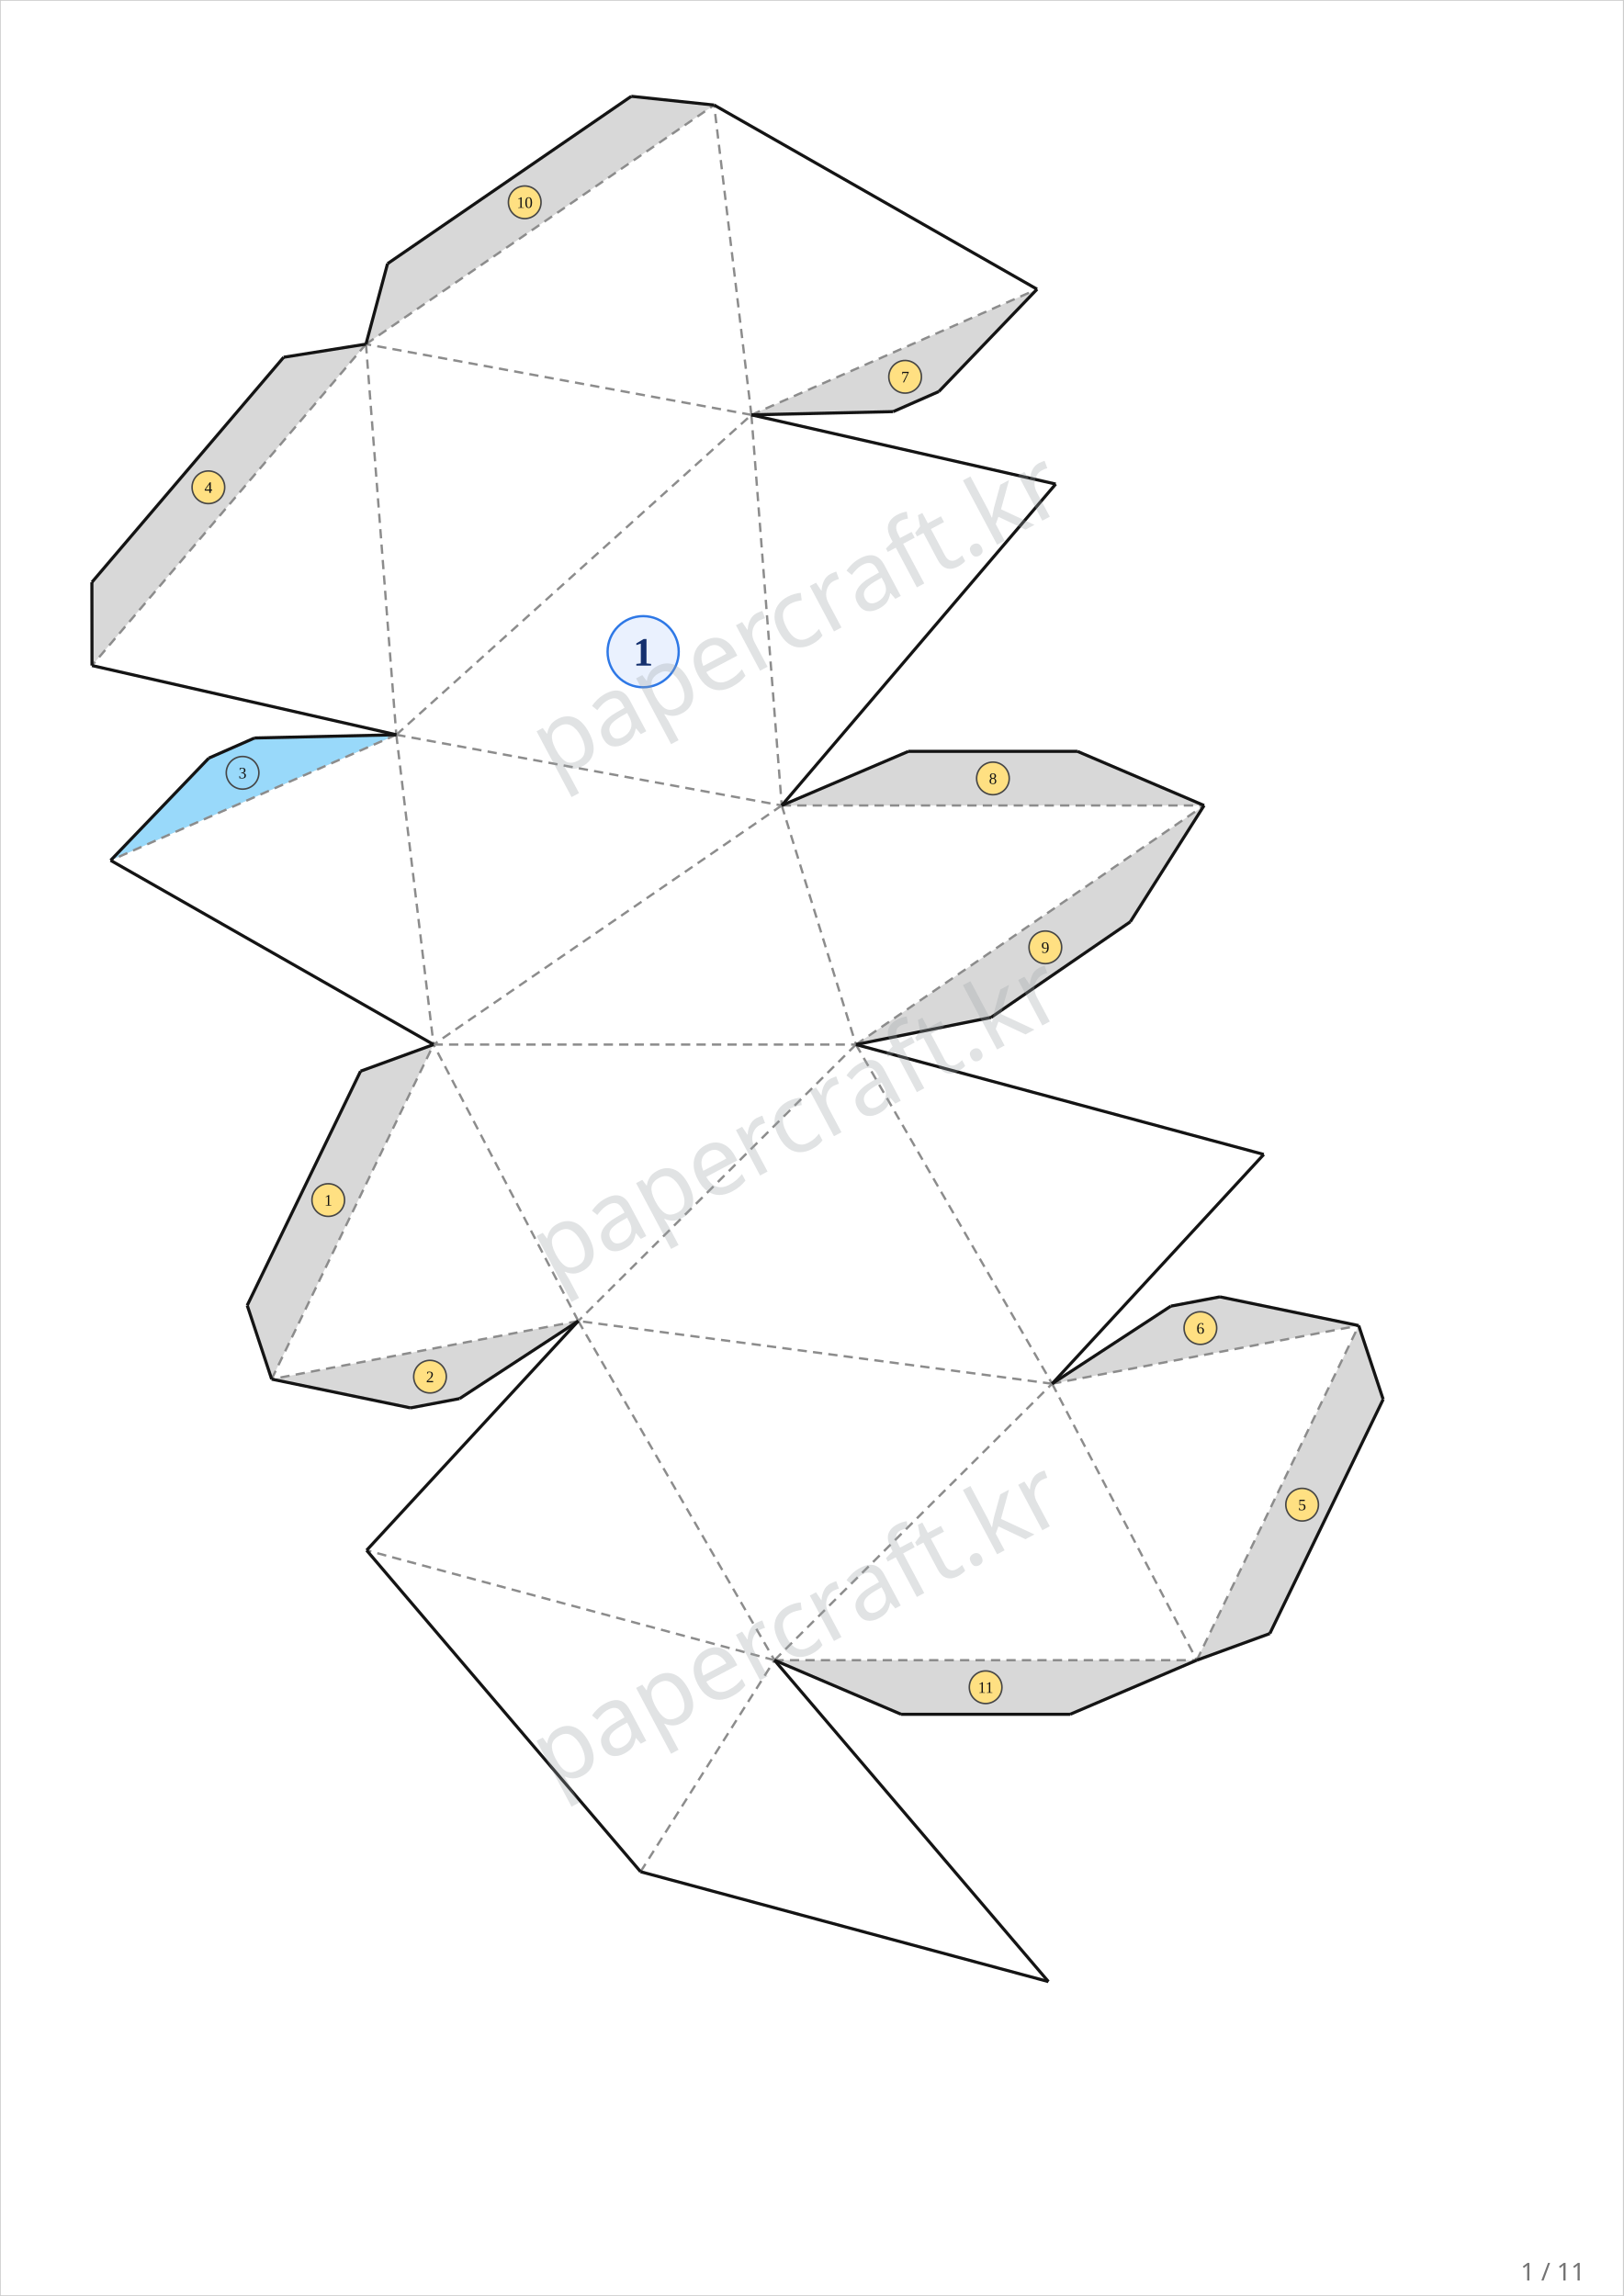
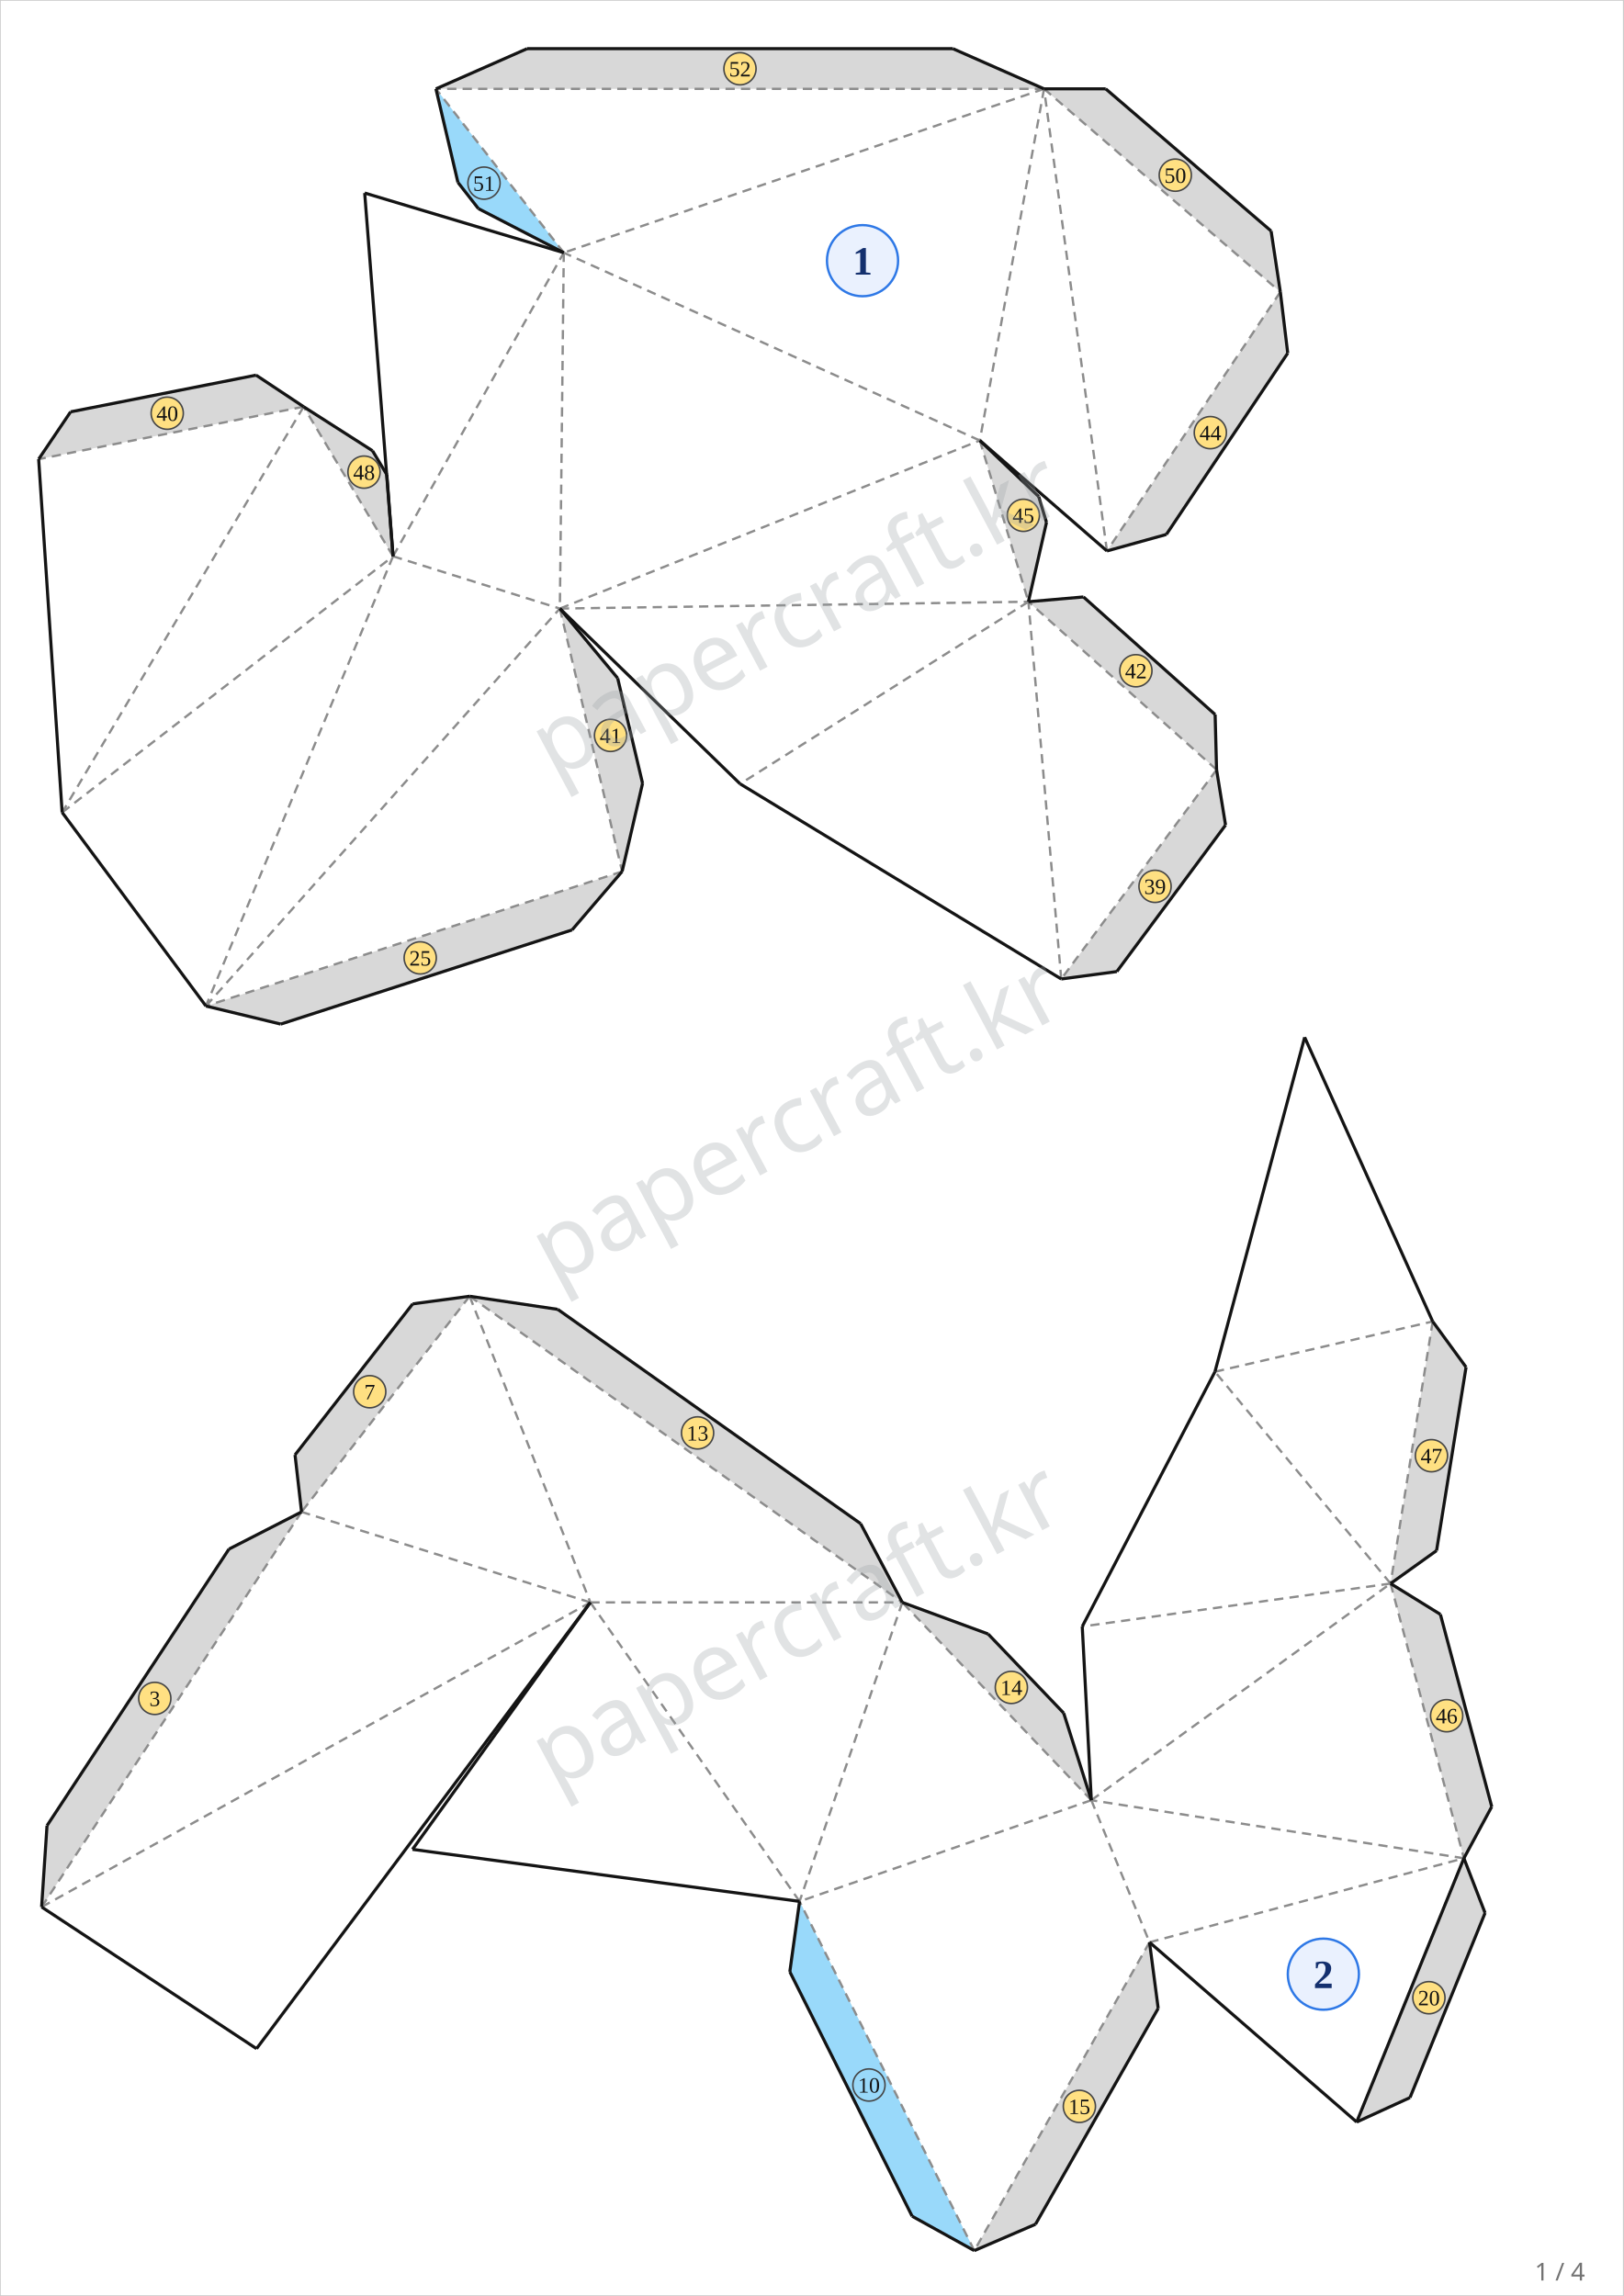
<svg xmlns="http://www.w3.org/2000/svg" width="210.00mm" height="297.00mm" viewBox="0 0 210.00 297.00">
  <rect x="0" y="0" width="210.00" height="297.00" fill="#ffffff" stroke="#cccccc" stroke-width="0.2" />
-   <polygon points="56.075,135.119 46.633,138.562 31.974,168.859 35.134,178.4" fill="rgb(216,216,216)" />
-   <polygon points="35.134,178.4 53.093,182.119 59.438,180.916 74.79,170.88" fill="rgb(216,216,216)" />
-   <polygon points="14.31,111.297 27.009,98.064 32.92,95.463 51.256,95.045" fill="rgb(216,216,216)" />
-   <polygon points="11.899,86.092 11.886,75.315 36.689,46.212 47.332,44.516" fill="rgb(216,216,216)" />
-   <polygon points="175.73,171.473 178.89,181.014 164.231,211.31 154.788,214.754" fill="rgb(216,216,216)" />
-   <polygon points="175.73,171.473 157.77,167.753 151.425,168.956 136.074,178.992" fill="rgb(216,216,216)" />
-   <polygon points="134.127,37.411 121.428,50.645 115.517,53.245 97.181,53.663" fill="rgb(216,216,216)" />
-   <polygon points="155.732,104.192 139.344,97.192 117.493,97.192 101.105,104.192" fill="rgb(216,216,216)" />
-   <polygon points="155.732,104.192 146.186,119.24 128.174,131.611 110.702,135.119" fill="rgb(216,216,216)" />
-   <polygon points="92.362,13.589 81.644,12.458 50.123,34.106 47.332,44.516" fill="rgb(216,216,216)" />
-   <polygon points="154.788,214.754 138.4,221.754 116.55,221.754 100.162,214.754" fill="rgb(216,216,216)" />
-   <polygon points="14.31,111.297 27.009,98.064 32.92,95.463 51.256,95.045" fill="#99d9fa" />
-   <line x1="74.79" y1="170.88" x2="56.075" y2="135.119" stroke="#8c8c8c" stroke-width="0.3" stroke-dasharray="1.2,0.8" />
-   <line x1="51.256" y1="95.045" x2="56.075" y2="135.119" stroke="#8c8c8c" stroke-width="0.3" stroke-dasharray="1.2,0.8" />
-   <line x1="101.105" y1="104.192" x2="56.075" y2="135.119" stroke="#8c8c8c" stroke-width="0.3" stroke-dasharray="1.2,0.8" />
-   <line x1="56.075" y1="135.119" x2="110.702" y2="135.119" stroke="#8c8c8c" stroke-width="0.3" stroke-dasharray="1.2,0.8" />
-   <line x1="100.162" y1="214.754" x2="47.416" y2="200.542" stroke="#8c8c8c" stroke-width="0.3" stroke-dasharray="1.2,0.8" />
-   <line x1="136.074" y1="178.992" x2="154.788" y2="214.754" stroke="#8c8c8c" stroke-width="0.3" stroke-dasharray="1.2,0.8" />
-   <line x1="97.181" y1="53.663" x2="92.362" y2="13.589" stroke="#8c8c8c" stroke-width="0.3" stroke-dasharray="1.2,0.8" />
-   <line x1="136.074" y1="178.992" x2="74.79" y2="170.88" stroke="#8c8c8c" stroke-width="0.3" stroke-dasharray="1.2,0.8" />
-   <line x1="100.162" y1="214.754" x2="136.074" y2="178.992" stroke="#8c8c8c" stroke-width="0.3" stroke-dasharray="1.2,0.8" />
-   <line x1="110.702" y1="135.119" x2="136.074" y2="178.992" stroke="#8c8c8c" stroke-width="0.3" stroke-dasharray="1.2,0.8" />
-   <line x1="74.79" y1="170.88" x2="100.162" y2="214.754" stroke="#8c8c8c" stroke-width="0.3" stroke-dasharray="1.2,0.8" />
-   <line x1="110.702" y1="135.119" x2="74.79" y2="170.88" stroke="#8c8c8c" stroke-width="0.3" stroke-dasharray="1.2,0.8" />
-   <line x1="51.256" y1="95.045" x2="97.181" y2="53.663" stroke="#8c8c8c" stroke-width="0.3" stroke-dasharray="1.2,0.8" />
-   <line x1="97.181" y1="53.663" x2="47.332" y2="44.516" stroke="#8c8c8c" stroke-width="0.3" stroke-dasharray="1.2,0.8" />
-   <line x1="97.181" y1="53.663" x2="101.105" y2="104.192" stroke="#8c8c8c" stroke-width="0.3" stroke-dasharray="1.2,0.8" />
-   <line x1="47.332" y1="44.516" x2="51.256" y2="95.045" stroke="#8c8c8c" stroke-width="0.3" stroke-dasharray="1.2,0.8" />
-   <line x1="51.256" y1="95.045" x2="101.105" y2="104.192" stroke="#8c8c8c" stroke-width="0.3" stroke-dasharray="1.2,0.8" />
-   <line x1="82.849" y1="242.118" x2="100.162" y2="214.754" stroke="#8c8c8c" stroke-width="0.3" stroke-dasharray="1.2,0.8" />
-   <line x1="101.105" y1="104.192" x2="110.702" y2="135.119" stroke="#8c8c8c" stroke-width="0.3" stroke-dasharray="1.2,0.8" />
-   <line x1="35.134" y1="178.4" x2="56.075" y2="135.119" stroke="#8c8c8c" stroke-width="0.3" stroke-dasharray="1.2,0.8" />
-   <line x1="74.79" y1="170.88" x2="35.134" y2="178.4" stroke="#8c8c8c" stroke-width="0.3" stroke-dasharray="1.2,0.8" />
-   <line x1="51.256" y1="95.045" x2="14.31" y2="111.297" stroke="#8c8c8c" stroke-width="0.3" stroke-dasharray="1.2,0.8" />
-   <line x1="47.332" y1="44.516" x2="11.899" y2="86.092" stroke="#8c8c8c" stroke-width="0.3" stroke-dasharray="1.2,0.8" />
-   <line x1="154.788" y1="214.754" x2="175.73" y2="171.473" stroke="#8c8c8c" stroke-width="0.3" stroke-dasharray="1.2,0.8" />
-   <line x1="136.074" y1="178.992" x2="175.73" y2="171.473" stroke="#8c8c8c" stroke-width="0.3" stroke-dasharray="1.2,0.8" />
-   <line x1="97.181" y1="53.663" x2="134.127" y2="37.411" stroke="#8c8c8c" stroke-width="0.3" stroke-dasharray="1.2,0.8" />
-   <line x1="101.105" y1="104.192" x2="155.732" y2="104.192" stroke="#8c8c8c" stroke-width="0.3" stroke-dasharray="1.2,0.8" />
-   <line x1="110.702" y1="135.119" x2="155.732" y2="104.192" stroke="#8c8c8c" stroke-width="0.3" stroke-dasharray="1.2,0.8" />
-   <line x1="47.332" y1="44.516" x2="92.362" y2="13.589" stroke="#8c8c8c" stroke-width="0.3" stroke-dasharray="1.2,0.8" />
-   <line x1="100.162" y1="214.754" x2="154.788" y2="214.754" stroke="#8c8c8c" stroke-width="0.3" stroke-dasharray="1.2,0.8" />
-   <line x1="56.075" y1="135.119" x2="14.31" y2="111.297" stroke="#141414" stroke-width="0.4" />
-   <line x1="47.416" y1="200.542" x2="74.79" y2="170.88" stroke="#141414" stroke-width="0.4" />
-   <line x1="51.256" y1="95.045" x2="11.899" y2="86.092" stroke="#141414" stroke-width="0.4" />
-   <line x1="82.849" y1="242.118" x2="47.416" y2="200.542" stroke="#141414" stroke-width="0.4" />
-   <line x1="92.362" y1="13.589" x2="134.127" y2="37.411" stroke="#141414" stroke-width="0.4" />
-   <line x1="163.448" y1="149.331" x2="136.074" y2="178.992" stroke="#141414" stroke-width="0.4" />
-   <line x1="97.181" y1="53.663" x2="136.538" y2="62.616" stroke="#141414" stroke-width="0.4" />
-   <line x1="136.538" y1="62.616" x2="101.105" y2="104.192" stroke="#141414" stroke-width="0.4" />
-   <line x1="110.702" y1="135.119" x2="163.448" y2="149.331" stroke="#141414" stroke-width="0.4" />
-   <line x1="135.595" y1="256.33" x2="82.849" y2="242.118" stroke="#141414" stroke-width="0.4" />
-   <line x1="100.162" y1="214.754" x2="135.595" y2="256.33" stroke="#141414" stroke-width="0.4" />
-   <line x1="56.075" y1="135.119" x2="46.633" y2="138.562" stroke="#141414" stroke-width="0.4" />
-   <line x1="46.633" y1="138.562" x2="31.974" y2="168.859" stroke="#141414" stroke-width="0.4" />
-   <line x1="31.974" y1="168.859" x2="35.134" y2="178.4" stroke="#141414" stroke-width="0.4" />
-   <line x1="35.134" y1="178.4" x2="53.093" y2="182.119" stroke="#141414" stroke-width="0.4" />
-   <line x1="53.093" y1="182.119" x2="59.438" y2="180.916" stroke="#141414" stroke-width="0.4" />
-   <line x1="59.438" y1="180.916" x2="74.79" y2="170.88" stroke="#141414" stroke-width="0.4" />
-   <line x1="14.31" y1="111.297" x2="27.009" y2="98.064" stroke="#141414" stroke-width="0.4" />
-   <line x1="27.009" y1="98.064" x2="32.92" y2="95.463" stroke="#141414" stroke-width="0.4" />
-   <line x1="32.92" y1="95.463" x2="51.256" y2="95.045" stroke="#141414" stroke-width="0.4" />
-   <line x1="11.899" y1="86.092" x2="11.886" y2="75.315" stroke="#141414" stroke-width="0.4" />
-   <line x1="11.886" y1="75.315" x2="36.689" y2="46.212" stroke="#141414" stroke-width="0.4" />
-   <line x1="36.689" y1="46.212" x2="47.332" y2="44.516" stroke="#141414" stroke-width="0.4" />
-   <line x1="175.73" y1="171.473" x2="178.89" y2="181.014" stroke="#141414" stroke-width="0.4" />
-   <line x1="178.89" y1="181.014" x2="164.231" y2="211.31" stroke="#141414" stroke-width="0.4" />
-   <line x1="164.231" y1="211.31" x2="154.788" y2="214.754" stroke="#141414" stroke-width="0.4" />
-   <line x1="175.73" y1="171.473" x2="157.77" y2="167.753" stroke="#141414" stroke-width="0.4" />
-   <line x1="157.77" y1="167.753" x2="151.425" y2="168.956" stroke="#141414" stroke-width="0.4" />
-   <line x1="151.425" y1="168.956" x2="136.074" y2="178.992" stroke="#141414" stroke-width="0.4" />
-   <line x1="134.127" y1="37.411" x2="121.428" y2="50.645" stroke="#141414" stroke-width="0.4" />
-   <line x1="121.428" y1="50.645" x2="115.517" y2="53.245" stroke="#141414" stroke-width="0.4" />
-   <line x1="115.517" y1="53.245" x2="97.181" y2="53.663" stroke="#141414" stroke-width="0.4" />
-   <line x1="155.732" y1="104.192" x2="139.344" y2="97.192" stroke="#141414" stroke-width="0.4" />
-   <line x1="139.344" y1="97.192" x2="117.493" y2="97.192" stroke="#141414" stroke-width="0.4" />
-   <line x1="117.493" y1="97.192" x2="101.105" y2="104.192" stroke="#141414" stroke-width="0.4" />
-   <line x1="155.732" y1="104.192" x2="146.186" y2="119.24" stroke="#141414" stroke-width="0.4" />
-   <line x1="146.186" y1="119.24" x2="128.174" y2="131.611" stroke="#141414" stroke-width="0.4" />
-   <line x1="128.174" y1="131.611" x2="110.702" y2="135.119" stroke="#141414" stroke-width="0.4" />
-   <line x1="92.362" y1="13.589" x2="81.644" y2="12.458" stroke="#141414" stroke-width="0.4" />
-   <line x1="81.644" y1="12.458" x2="50.123" y2="34.106" stroke="#141414" stroke-width="0.4" />
-   <line x1="50.123" y1="34.106" x2="47.332" y2="44.516" stroke="#141414" stroke-width="0.4" />
-   <line x1="154.788" y1="214.754" x2="138.4" y2="221.754" stroke="#141414" stroke-width="0.4" />
-   <line x1="138.4" y1="221.754" x2="116.55" y2="221.754" stroke="#141414" stroke-width="0.4" />
-   <line x1="116.55" y1="221.754" x2="100.162" y2="214.754" stroke="#141414" stroke-width="0.4" />
-   <circle cx="42.454" cy="155.235" r="2.11" fill="#ffe082" stroke="#464646" stroke-width="0.2" />
-   <text x="42.454" y="155.96" font-size="2.07" text-anchor="middle" fill="#141414">1</text>
-   <circle cx="55.614" cy="178.079" r="2.11" fill="#ffe082" stroke="#464646" stroke-width="0.2" />
-   <text x="55.614" y="178.80" font-size="2.07" text-anchor="middle" fill="#141414">2</text>
-   <circle cx="31.374" cy="99.967" r="2.11" fill="#99d9fa" stroke="#464646" stroke-width="0.2" />
-   <text x="31.374" y="100.69" font-size="2.07" text-anchor="middle" fill="#141414">3</text>
-   <circle cx="26.952" cy="63.033" r="2.11" fill="#ffe082" stroke="#464646" stroke-width="0.2" />
-   <text x="26.952" y="63.76" font-size="2.07" text-anchor="middle" fill="#141414">4</text>
-   <circle cx="168.41" cy="194.638" r="2.11" fill="#ffe082" stroke="#464646" stroke-width="0.2" />
-   <text x="168.41" y="195.36" font-size="2.07" text-anchor="middle" fill="#141414">5</text>
-   <circle cx="155.25" cy="171.794" r="2.11" fill="#ffe082" stroke="#464646" stroke-width="0.2" />
-   <text x="155.25" y="172.52" font-size="2.07" text-anchor="middle" fill="#141414">6</text>
-   <circle cx="117.063" cy="48.741" r="2.11" fill="#ffe082" stroke="#464646" stroke-width="0.2" />
-   <text x="117.063" y="49.46" font-size="2.07" text-anchor="middle" fill="#141414">7</text>
-   <circle cx="128.418" cy="100.692" r="2.11" fill="#ffe082" stroke="#464646" stroke-width="0.2" />
-   <text x="128.418" y="101.41" font-size="2.07" text-anchor="middle" fill="#141414">8</text>
-   <circle cx="135.198" cy="122.541" r="2.11" fill="#ffe082" stroke="#464646" stroke-width="0.2" />
-   <text x="135.198" y="123.26" font-size="2.07" text-anchor="middle" fill="#141414">9</text>
-   <circle cx="67.865" cy="26.167" r="2.11" fill="#ffe082" stroke="#464646" stroke-width="0.2" />
-   <text x="67.865" y="26.89" font-size="2.07" text-anchor="middle" fill="#141414">10</text>
-   <circle cx="127.475" cy="218.254" r="2.11" fill="#ffe082" stroke="#464646" stroke-width="0.2" />
-   <text x="127.475" y="218.98" font-size="2.07" text-anchor="middle" fill="#141414">11</text>
-   <circle cx="83.181" cy="84.3" r="4.60" fill="#eaf1fe" stroke="#2e78e6" stroke-width="0.3" />
-   <text x="83.181" y="86.10" font-size="5.20" text-anchor="middle" fill="#14306e" font-weight="bold">1</text>
-   <text x="205.0" y="295.0" font-size="3.2" text-anchor="end" fill="#737373" font-family="sans-serif">1 / 11</text>
+   <polygon points="26.634,130.136 36.308,132.473 73.987,120.291 80.461,112.733" fill="rgb(216,216,216)" />
+   <polygon points="137.256,126.638 144.445,125.676 158.506,106.728 157.344,99.568" fill="rgb(216,216,216)" />
+   <polygon points="5.0,59.392 9.13,53.274 33.116,48.526 39.266,52.61" fill="rgb(216,216,216)" />
+   <polygon points="80.461,112.733 83.106,101.331 79.885,87.727 72.409,78.721" fill="rgb(216,216,216)" />
+   <polygon points="133.011,77.836 140.125,77.217 157.158,92.43 157.344,99.568" fill="rgb(216,216,216)" />
+   <polygon points="143.164,71.269 150.849,69.136 166.548,45.684 165.591,37.766" fill="rgb(216,216,216)" />
+   <polygon points="133.011,77.836 135.348,67.575 134.342,64.238 126.722,56.98" fill="rgb(216,216,216)" />
+   <polygon points="39.266,52.61 48.181,58.311 50.032,61.406 50.832,71.958" fill="rgb(216,216,216)" />
+   <polygon points="165.591,37.766 164.397,29.882 143.003,11.491 135.029,11.494" fill="rgb(216,216,216)" />
+   <polygon points="56.38,11.494 59.225,23.594 61.87,26.985 72.915,32.688" fill="rgb(216,216,216)" />
+   <polygon points="56.38,11.494 68.178,6.293 123.231,6.293 135.029,11.494" fill="rgb(216,216,216)" />
+   <polygon points="56.38,11.494 59.225,23.594 61.87,26.985 72.915,32.688" fill="#99d9fa" />
+   <line x1="50.833" y1="71.958" x2="26.634" y2="130.136" stroke="#8c8c8c" stroke-width="0.3" stroke-dasharray="1.2,0.8" />
+   <line x1="39.266" y1="52.61" x2="8.038" y2="105.094" stroke="#8c8c8c" stroke-width="0.3" stroke-dasharray="1.2,0.8" />
+   <line x1="72.409" y1="78.721" x2="133.011" y2="77.836" stroke="#8c8c8c" stroke-width="0.3" stroke-dasharray="1.2,0.8" />
+   <line x1="143.164" y1="71.269" x2="135.029" y2="11.494" stroke="#8c8c8c" stroke-width="0.3" stroke-dasharray="1.2,0.8" />
+   <line x1="72.409" y1="78.721" x2="126.722" y2="56.98" stroke="#8c8c8c" stroke-width="0.3" stroke-dasharray="1.2,0.8" />
+   <line x1="72.915" y1="32.688" x2="72.409" y2="78.721" stroke="#8c8c8c" stroke-width="0.3" stroke-dasharray="1.2,0.8" />
+   <line x1="126.722" y1="56.98" x2="72.915" y2="32.688" stroke="#8c8c8c" stroke-width="0.3" stroke-dasharray="1.2,0.8" />
+   <line x1="135.029" y1="11.494" x2="126.722" y2="56.98" stroke="#8c8c8c" stroke-width="0.3" stroke-dasharray="1.2,0.8" />
+   <line x1="135.029" y1="11.494" x2="72.915" y2="32.688" stroke="#8c8c8c" stroke-width="0.3" stroke-dasharray="1.2,0.8" />
+   <line x1="26.634" y1="130.136" x2="72.409" y2="78.721" stroke="#8c8c8c" stroke-width="0.3" stroke-dasharray="1.2,0.8" />
+   <line x1="8.038" y1="105.094" x2="50.833" y2="71.958" stroke="#8c8c8c" stroke-width="0.3" stroke-dasharray="1.2,0.8" />
+   <line x1="133.011" y1="77.836" x2="95.723" y2="101.398" stroke="#8c8c8c" stroke-width="0.3" stroke-dasharray="1.2,0.8" />
+   <line x1="137.256" y1="126.638" x2="133.011" y2="77.836" stroke="#8c8c8c" stroke-width="0.3" stroke-dasharray="1.2,0.8" />
+   <line x1="50.833" y1="71.958" x2="72.409" y2="78.721" stroke="#8c8c8c" stroke-width="0.3" stroke-dasharray="1.2,0.8" />
+   <line x1="50.833" y1="71.958" x2="72.915" y2="32.688" stroke="#8c8c8c" stroke-width="0.3" stroke-dasharray="1.2,0.8" />
+   <line x1="80.461" y1="112.733" x2="26.634" y2="130.136" stroke="#8c8c8c" stroke-width="0.3" stroke-dasharray="1.2,0.8" />
+   <line x1="157.344" y1="99.568" x2="137.256" y2="126.638" stroke="#8c8c8c" stroke-width="0.3" stroke-dasharray="1.2,0.8" />
+   <line x1="39.266" y1="52.61" x2="5.0" y2="59.392" stroke="#8c8c8c" stroke-width="0.3" stroke-dasharray="1.2,0.8" />
+   <line x1="72.409" y1="78.721" x2="80.461" y2="112.733" stroke="#8c8c8c" stroke-width="0.3" stroke-dasharray="1.2,0.8" />
+   <line x1="157.344" y1="99.568" x2="133.011" y2="77.836" stroke="#8c8c8c" stroke-width="0.3" stroke-dasharray="1.2,0.8" />
+   <line x1="165.591" y1="37.766" x2="143.164" y2="71.269" stroke="#8c8c8c" stroke-width="0.3" stroke-dasharray="1.2,0.8" />
+   <line x1="126.722" y1="56.98" x2="133.011" y2="77.836" stroke="#8c8c8c" stroke-width="0.3" stroke-dasharray="1.2,0.8" />
+   <line x1="50.832" y1="71.958" x2="39.266" y2="52.61" stroke="#8c8c8c" stroke-width="0.3" stroke-dasharray="1.2,0.8" />
+   <line x1="135.029" y1="11.494" x2="165.591" y2="37.766" stroke="#8c8c8c" stroke-width="0.3" stroke-dasharray="1.2,0.8" />
+   <line x1="72.915" y1="32.688" x2="56.38" y2="11.494" stroke="#8c8c8c" stroke-width="0.3" stroke-dasharray="1.2,0.8" />
+   <line x1="135.029" y1="11.494" x2="56.38" y2="11.494" stroke="#8c8c8c" stroke-width="0.3" stroke-dasharray="1.2,0.8" />
+   <line x1="26.634" y1="130.136" x2="8.038" y2="105.094" stroke="#141414" stroke-width="0.4" />
+   <line x1="8.038" y1="105.094" x2="5.0" y2="59.392" stroke="#141414" stroke-width="0.4" />
+   <line x1="137.256" y1="126.638" x2="95.723" y2="101.398" stroke="#141414" stroke-width="0.4" />
+   <line x1="95.723" y1="101.398" x2="72.409" y2="78.721" stroke="#141414" stroke-width="0.4" />
+   <line x1="143.164" y1="71.269" x2="126.722" y2="56.98" stroke="#141414" stroke-width="0.4" />
+   <line x1="50.833" y1="71.958" x2="47.166" y2="24.969" stroke="#141414" stroke-width="0.4" />
+   <line x1="47.166" y1="24.969" x2="72.915" y2="32.688" stroke="#141414" stroke-width="0.4" />
+   <line x1="26.634" y1="130.136" x2="36.308" y2="132.473" stroke="#141414" stroke-width="0.4" />
+   <line x1="36.308" y1="132.473" x2="73.987" y2="120.291" stroke="#141414" stroke-width="0.4" />
+   <line x1="73.987" y1="120.291" x2="80.461" y2="112.733" stroke="#141414" stroke-width="0.4" />
+   <line x1="137.256" y1="126.638" x2="144.445" y2="125.676" stroke="#141414" stroke-width="0.4" />
+   <line x1="144.445" y1="125.676" x2="158.506" y2="106.728" stroke="#141414" stroke-width="0.4" />
+   <line x1="158.506" y1="106.728" x2="157.344" y2="99.568" stroke="#141414" stroke-width="0.4" />
+   <line x1="5.0" y1="59.392" x2="9.13" y2="53.274" stroke="#141414" stroke-width="0.4" />
+   <line x1="9.13" y1="53.274" x2="33.116" y2="48.526" stroke="#141414" stroke-width="0.4" />
+   <line x1="33.116" y1="48.526" x2="39.266" y2="52.61" stroke="#141414" stroke-width="0.4" />
+   <line x1="80.461" y1="112.733" x2="83.106" y2="101.331" stroke="#141414" stroke-width="0.4" />
+   <line x1="83.106" y1="101.331" x2="79.885" y2="87.727" stroke="#141414" stroke-width="0.4" />
+   <line x1="79.885" y1="87.727" x2="72.409" y2="78.721" stroke="#141414" stroke-width="0.4" />
+   <line x1="133.011" y1="77.836" x2="140.125" y2="77.217" stroke="#141414" stroke-width="0.4" />
+   <line x1="140.125" y1="77.217" x2="157.158" y2="92.43" stroke="#141414" stroke-width="0.4" />
+   <line x1="157.158" y1="92.43" x2="157.344" y2="99.568" stroke="#141414" stroke-width="0.4" />
+   <line x1="143.164" y1="71.269" x2="150.849" y2="69.136" stroke="#141414" stroke-width="0.4" />
+   <line x1="150.849" y1="69.136" x2="166.548" y2="45.684" stroke="#141414" stroke-width="0.4" />
+   <line x1="166.548" y1="45.684" x2="165.591" y2="37.766" stroke="#141414" stroke-width="0.4" />
+   <line x1="133.011" y1="77.836" x2="135.348" y2="67.575" stroke="#141414" stroke-width="0.4" />
+   <line x1="135.348" y1="67.575" x2="134.342" y2="64.238" stroke="#141414" stroke-width="0.4" />
+   <line x1="134.342" y1="64.238" x2="126.722" y2="56.98" stroke="#141414" stroke-width="0.4" />
+   <line x1="39.266" y1="52.61" x2="48.181" y2="58.311" stroke="#141414" stroke-width="0.4" />
+   <line x1="48.181" y1="58.311" x2="50.032" y2="61.406" stroke="#141414" stroke-width="0.4" />
+   <line x1="50.032" y1="61.406" x2="50.832" y2="71.958" stroke="#141414" stroke-width="0.4" />
+   <line x1="165.591" y1="37.766" x2="164.397" y2="29.882" stroke="#141414" stroke-width="0.4" />
+   <line x1="164.397" y1="29.882" x2="143.003" y2="11.491" stroke="#141414" stroke-width="0.4" />
+   <line x1="143.003" y1="11.491" x2="135.029" y2="11.494" stroke="#141414" stroke-width="0.4" />
+   <line x1="56.38" y1="11.494" x2="59.225" y2="23.594" stroke="#141414" stroke-width="0.4" />
+   <line x1="59.225" y1="23.594" x2="61.87" y2="26.985" stroke="#141414" stroke-width="0.4" />
+   <line x1="61.87" y1="26.985" x2="72.915" y2="32.688" stroke="#141414" stroke-width="0.4" />
+   <line x1="56.38" y1="11.494" x2="68.178" y2="6.293" stroke="#141414" stroke-width="0.4" />
+   <line x1="68.178" y1="6.293" x2="123.231" y2="6.293" stroke="#141414" stroke-width="0.4" />
+   <line x1="123.231" y1="6.293" x2="135.029" y2="11.494" stroke="#141414" stroke-width="0.4" />
+   <circle cx="54.348" cy="123.908" r="2.08" fill="#ffe082" stroke="#464646" stroke-width="0.2" />
+   <text x="54.348" y="124.90" font-size="2.82" text-anchor="middle" fill="#141414">25</text>
+   <circle cx="149.388" cy="114.653" r="2.08" fill="#ffe082" stroke="#464646" stroke-width="0.2" />
+   <text x="149.388" y="115.64" font-size="2.82" text-anchor="middle" fill="#141414">39</text>
+   <circle cx="21.628" cy="53.451" r="2.08" fill="#ffe082" stroke="#464646" stroke-width="0.2" />
+   <text x="21.628" y="54.44" font-size="2.82" text-anchor="middle" fill="#141414">40</text>
+   <circle cx="78.965" cy="95.128" r="2.08" fill="#ffe082" stroke="#464646" stroke-width="0.2" />
+   <text x="78.965" y="96.12" font-size="2.82" text-anchor="middle" fill="#141414">41</text>
+   <circle cx="146.909" cy="86.763" r="2.08" fill="#ffe082" stroke="#464646" stroke-width="0.2" />
+   <text x="146.909" y="87.75" font-size="2.82" text-anchor="middle" fill="#141414">42</text>
+   <circle cx="156.538" cy="55.964" r="2.08" fill="#ffe082" stroke="#464646" stroke-width="0.2" />
+   <text x="156.538" y="56.95" font-size="2.82" text-anchor="middle" fill="#141414">44</text>
+   <circle cx="132.356" cy="66.657" r="2.08" fill="#ffe082" stroke="#464646" stroke-width="0.2" />
+   <text x="132.356" y="67.64" font-size="2.82" text-anchor="middle" fill="#141414">45</text>
+   <circle cx="47.078" cy="61.071" r="2.08" fill="#ffe082" stroke="#464646" stroke-width="0.2" />
+   <text x="47.078" y="62.06" font-size="2.82" text-anchor="middle" fill="#141414">48</text>
+   <circle cx="152.005" cy="22.658" r="2.08" fill="#ffe082" stroke="#464646" stroke-width="0.2" />
+   <text x="152.005" y="23.65" font-size="2.82" text-anchor="middle" fill="#141414">50</text>
+   <circle cx="62.597" cy="23.69" r="2.08" fill="#99d9fa" stroke="#464646" stroke-width="0.2" />
+   <text x="62.597" y="24.68" font-size="2.82" text-anchor="middle" fill="#141414">51</text>
+   <circle cx="95.704" cy="8.894" r="2.08" fill="#ffe082" stroke="#464646" stroke-width="0.2" />
+   <text x="95.704" y="9.88" font-size="2.82" text-anchor="middle" fill="#141414">52</text>
+   <circle cx="111.555" cy="33.72" r="4.60" fill="#eaf1fe" stroke="#2e78e6" stroke-width="0.3" />
+   <text x="111.555" y="35.52" font-size="5.20" text-anchor="middle" fill="#14306e" font-weight="bold">1</text>
+   <polygon points="5.382,246.68 6.081,236.156 29.613,200.381 39.0,195.572" fill="rgb(216,216,216)" />
+   <polygon points="39.0,195.572 38.158,188.192 53.374,168.664 60.737,167.676" fill="rgb(216,216,216)" />
+   <polygon points="103.411,245.956 102.15,255.058 117.969,286.681 126.009,291.131" fill="rgb(216,216,216)" />
+   <polygon points="116.699,207.279 111.309,197.094 72.135,169.372 60.737,167.676" fill="rgb(216,216,216)" />
+   <polygon points="116.699,207.279 127.793,211.363 137.572,221.597 141.146,232.866" fill="rgb(216,216,216)" />
+   <polygon points="126.009,291.131 133.929,287.717 149.794,259.795 148.672,251.243" fill="rgb(216,216,216)" />
+   <polygon points="175.464,274.495 182.362,271.335 192.07,247.451 189.333,240.374" fill="rgb(216,216,216)" />
+   <polygon points="189.333,240.374 192.934,233.703 186.293,208.829 179.846,204.841" fill="rgb(216,216,216)" />
+   <polygon points="179.846,204.841 185.797,200.581 189.612,176.85 185.295,170.939" fill="rgb(216,216,216)" />
+   <polygon points="103.411,245.956 102.15,255.058 117.969,286.681 126.009,291.131" fill="#99d9fa" />
+   <line x1="5.383" y1="246.68" x2="76.352" y2="207.279" stroke="#8c8c8c" stroke-width="0.3" stroke-dasharray="1.2,0.8" />
+   <line x1="76.352" y1="207.279" x2="39.0" y2="195.572" stroke="#8c8c8c" stroke-width="0.3" stroke-dasharray="1.2,0.8" />
+   <line x1="103.411" y1="245.956" x2="76.352" y2="207.279" stroke="#8c8c8c" stroke-width="0.3" stroke-dasharray="1.2,0.8" />
+   <line x1="76.352" y1="207.279" x2="116.699" y2="207.279" stroke="#8c8c8c" stroke-width="0.3" stroke-dasharray="1.2,0.8" />
+   <line x1="116.699" y1="207.279" x2="103.411" y2="245.956" stroke="#8c8c8c" stroke-width="0.3" stroke-dasharray="1.2,0.8" />
+   <line x1="141.146" y1="232.866" x2="103.411" y2="245.956" stroke="#8c8c8c" stroke-width="0.3" stroke-dasharray="1.2,0.8" />
+   <line x1="141.146" y1="232.866" x2="179.846" y2="204.84" stroke="#8c8c8c" stroke-width="0.3" stroke-dasharray="1.2,0.8" />
+   <line x1="179.846" y1="204.84" x2="139.972" y2="210.397" stroke="#8c8c8c" stroke-width="0.3" stroke-dasharray="1.2,0.8" />
+   <line x1="179.846" y1="204.84" x2="157.135" y2="177.44" stroke="#8c8c8c" stroke-width="0.3" stroke-dasharray="1.2,0.8" />
+   <line x1="157.135" y1="177.44" x2="185.295" y2="170.939" stroke="#8c8c8c" stroke-width="0.3" stroke-dasharray="1.2,0.8" />
+   <line x1="60.737" y1="167.676" x2="76.352" y2="207.279" stroke="#8c8c8c" stroke-width="0.3" stroke-dasharray="1.2,0.8" />
+   <line x1="141.146" y1="232.866" x2="148.672" y2="251.243" stroke="#8c8c8c" stroke-width="0.3" stroke-dasharray="1.2,0.8" />
+   <line x1="148.672" y1="251.243" x2="189.333" y2="240.375" stroke="#8c8c8c" stroke-width="0.3" stroke-dasharray="1.2,0.8" />
+   <line x1="189.333" y1="240.375" x2="141.146" y2="232.866" stroke="#8c8c8c" stroke-width="0.3" stroke-dasharray="1.2,0.8" />
+   <line x1="39.0" y1="195.572" x2="5.382" y2="246.68" stroke="#8c8c8c" stroke-width="0.3" stroke-dasharray="1.2,0.8" />
+   <line x1="60.737" y1="167.676" x2="39.0" y2="195.572" stroke="#8c8c8c" stroke-width="0.3" stroke-dasharray="1.2,0.8" />
+   <line x1="126.009" y1="291.131" x2="103.411" y2="245.956" stroke="#8c8c8c" stroke-width="0.3" stroke-dasharray="1.2,0.8" />
+   <line x1="60.737" y1="167.676" x2="116.699" y2="207.279" stroke="#8c8c8c" stroke-width="0.3" stroke-dasharray="1.2,0.8" />
+   <line x1="141.146" y1="232.866" x2="116.699" y2="207.279" stroke="#8c8c8c" stroke-width="0.3" stroke-dasharray="1.2,0.8" />
+   <line x1="148.672" y1="251.243" x2="126.009" y2="291.131" stroke="#8c8c8c" stroke-width="0.3" stroke-dasharray="1.2,0.8" />
+   <line x1="189.333" y1="240.374" x2="175.464" y2="274.495" stroke="#8c8c8c" stroke-width="0.3" stroke-dasharray="1.2,0.8" />
+   <line x1="179.846" y1="204.841" x2="189.333" y2="240.374" stroke="#8c8c8c" stroke-width="0.3" stroke-dasharray="1.2,0.8" />
+   <line x1="185.295" y1="170.939" x2="179.846" y2="204.841" stroke="#8c8c8c" stroke-width="0.3" stroke-dasharray="1.2,0.8" />
+   <line x1="33.177" y1="265.009" x2="5.383" y2="246.68" stroke="#141414" stroke-width="0.4" />
+   <line x1="76.352" y1="207.279" x2="33.177" y2="265.009" stroke="#141414" stroke-width="0.4" />
+   <line x1="53.35" y1="239.227" x2="76.352" y2="207.279" stroke="#141414" stroke-width="0.4" />
+   <line x1="103.411" y1="245.956" x2="53.35" y2="239.227" stroke="#141414" stroke-width="0.4" />
+   <line x1="175.464" y1="274.495" x2="148.672" y2="251.243" stroke="#141414" stroke-width="0.4" />
+   <line x1="189.333" y1="240.375" x2="175.464" y2="274.495" stroke="#141414" stroke-width="0.4" />
+   <line x1="141.146" y1="232.866" x2="139.972" y2="210.397" stroke="#141414" stroke-width="0.4" />
+   <line x1="139.972" y1="210.397" x2="157.135" y2="177.44" stroke="#141414" stroke-width="0.4" />
+   <line x1="157.135" y1="177.44" x2="168.738" y2="134.18" stroke="#141414" stroke-width="0.4" />
+   <line x1="168.738" y1="134.18" x2="185.295" y2="170.939" stroke="#141414" stroke-width="0.4" />
+   <line x1="5.382" y1="246.68" x2="6.081" y2="236.156" stroke="#141414" stroke-width="0.4" />
+   <line x1="6.081" y1="236.156" x2="29.613" y2="200.381" stroke="#141414" stroke-width="0.4" />
+   <line x1="29.613" y1="200.381" x2="39.0" y2="195.572" stroke="#141414" stroke-width="0.4" />
+   <line x1="39.0" y1="195.572" x2="38.158" y2="188.192" stroke="#141414" stroke-width="0.4" />
+   <line x1="38.158" y1="188.192" x2="53.374" y2="168.664" stroke="#141414" stroke-width="0.4" />
+   <line x1="53.374" y1="168.664" x2="60.737" y2="167.676" stroke="#141414" stroke-width="0.4" />
+   <line x1="103.411" y1="245.956" x2="102.15" y2="255.058" stroke="#141414" stroke-width="0.4" />
+   <line x1="102.15" y1="255.058" x2="117.969" y2="286.681" stroke="#141414" stroke-width="0.4" />
+   <line x1="117.969" y1="286.681" x2="126.009" y2="291.131" stroke="#141414" stroke-width="0.4" />
+   <line x1="116.699" y1="207.279" x2="111.309" y2="197.094" stroke="#141414" stroke-width="0.4" />
+   <line x1="111.309" y1="197.094" x2="72.135" y2="169.372" stroke="#141414" stroke-width="0.4" />
+   <line x1="72.135" y1="169.372" x2="60.737" y2="167.676" stroke="#141414" stroke-width="0.4" />
+   <line x1="116.699" y1="207.279" x2="127.793" y2="211.363" stroke="#141414" stroke-width="0.4" />
+   <line x1="127.793" y1="211.363" x2="137.572" y2="221.597" stroke="#141414" stroke-width="0.4" />
+   <line x1="137.572" y1="221.597" x2="141.146" y2="232.866" stroke="#141414" stroke-width="0.4" />
+   <line x1="126.009" y1="291.131" x2="133.929" y2="287.717" stroke="#141414" stroke-width="0.4" />
+   <line x1="133.929" y1="287.717" x2="149.794" y2="259.795" stroke="#141414" stroke-width="0.4" />
+   <line x1="149.794" y1="259.795" x2="148.672" y2="251.243" stroke="#141414" stroke-width="0.4" />
+   <line x1="175.464" y1="274.495" x2="182.362" y2="271.335" stroke="#141414" stroke-width="0.4" />
+   <line x1="182.362" y1="271.335" x2="192.07" y2="247.451" stroke="#141414" stroke-width="0.4" />
+   <line x1="192.07" y1="247.451" x2="189.333" y2="240.374" stroke="#141414" stroke-width="0.4" />
+   <line x1="189.333" y1="240.374" x2="192.934" y2="233.703" stroke="#141414" stroke-width="0.4" />
+   <line x1="192.934" y1="233.703" x2="186.293" y2="208.829" stroke="#141414" stroke-width="0.4" />
+   <line x1="186.293" y1="208.829" x2="179.846" y2="204.841" stroke="#141414" stroke-width="0.4" />
+   <line x1="179.846" y1="204.841" x2="185.797" y2="200.581" stroke="#141414" stroke-width="0.4" />
+   <line x1="185.797" y1="200.581" x2="189.612" y2="176.85" stroke="#141414" stroke-width="0.4" />
+   <line x1="189.612" y1="176.85" x2="185.295" y2="170.939" stroke="#141414" stroke-width="0.4" />
+   <circle cx="20.019" cy="219.697" r="2.08" fill="#ffe082" stroke="#464646" stroke-width="0.2" />
+   <text x="20.019" y="220.68" font-size="2.82" text-anchor="middle" fill="#141414">3</text>
+   <circle cx="47.817" cy="180.026" r="2.08" fill="#ffe082" stroke="#464646" stroke-width="0.2" />
+   <text x="47.817" y="181.01" font-size="2.82" text-anchor="middle" fill="#141414">7</text>
+   <circle cx="112.385" cy="269.707" r="2.08" fill="#99d9fa" stroke="#464646" stroke-width="0.2" />
+   <text x="112.385" y="270.69" font-size="2.82" text-anchor="middle" fill="#141414">10</text>
+   <circle cx="90.22" cy="185.355" r="2.08" fill="#ffe082" stroke="#464646" stroke-width="0.2" />
+   <text x="90.22" y="186.34" font-size="2.82" text-anchor="middle" fill="#141414">13</text>
+   <circle cx="130.803" cy="218.276" r="2.08" fill="#ffe082" stroke="#464646" stroke-width="0.2" />
+   <text x="130.803" y="219.26" font-size="2.82" text-anchor="middle" fill="#141414">14</text>
+   <circle cx="139.601" cy="272.472" r="2.08" fill="#ffe082" stroke="#464646" stroke-width="0.2" />
+   <text x="139.601" y="273.46" font-size="2.82" text-anchor="middle" fill="#141414">15</text>
+   <circle cx="184.807" cy="258.414" r="2.08" fill="#ffe082" stroke="#464646" stroke-width="0.2" />
+   <text x="184.807" y="259.40" font-size="2.82" text-anchor="middle" fill="#141414">20</text>
+   <circle cx="187.101" cy="221.937" r="2.08" fill="#ffe082" stroke="#464646" stroke-width="0.2" />
+   <text x="187.101" y="222.92" font-size="2.82" text-anchor="middle" fill="#141414">46</text>
+   <circle cx="185.137" cy="188.303" r="2.08" fill="#ffe082" stroke="#464646" stroke-width="0.2" />
+   <text x="185.137" y="189.29" font-size="2.82" text-anchor="middle" fill="#141414">47</text>
+   <circle cx="171.156" cy="255.371" r="4.60" fill="#eaf1fe" stroke="#2e78e6" stroke-width="0.3" />
+   <text x="171.156" y="257.17" font-size="5.20" text-anchor="middle" fill="#14306e" font-weight="bold">2</text>
+   <text x="205.0" y="295.0" font-size="3.2" text-anchor="end" fill="#737373" font-family="sans-serif">1 / 4</text>
  <g pointer-events="none">
    <text x="105.0" y="83.2" text-anchor="middle" font-family="sans-serif" font-size="12.4" fill="#9aa0a6" fill-opacity="0.3" transform="rotate(-28 105.0 83.2)">papercraft.kr</text>
    <text x="105.0" y="148.5" text-anchor="middle" font-family="sans-serif" font-size="12.4" fill="#9aa0a6" fill-opacity="0.3" transform="rotate(-28 105.0 148.5)">papercraft.kr</text>
    <text x="105.0" y="213.8" text-anchor="middle" font-family="sans-serif" font-size="12.4" fill="#9aa0a6" fill-opacity="0.3" transform="rotate(-28 105.0 213.8)">papercraft.kr</text>
  </g>
</svg>
